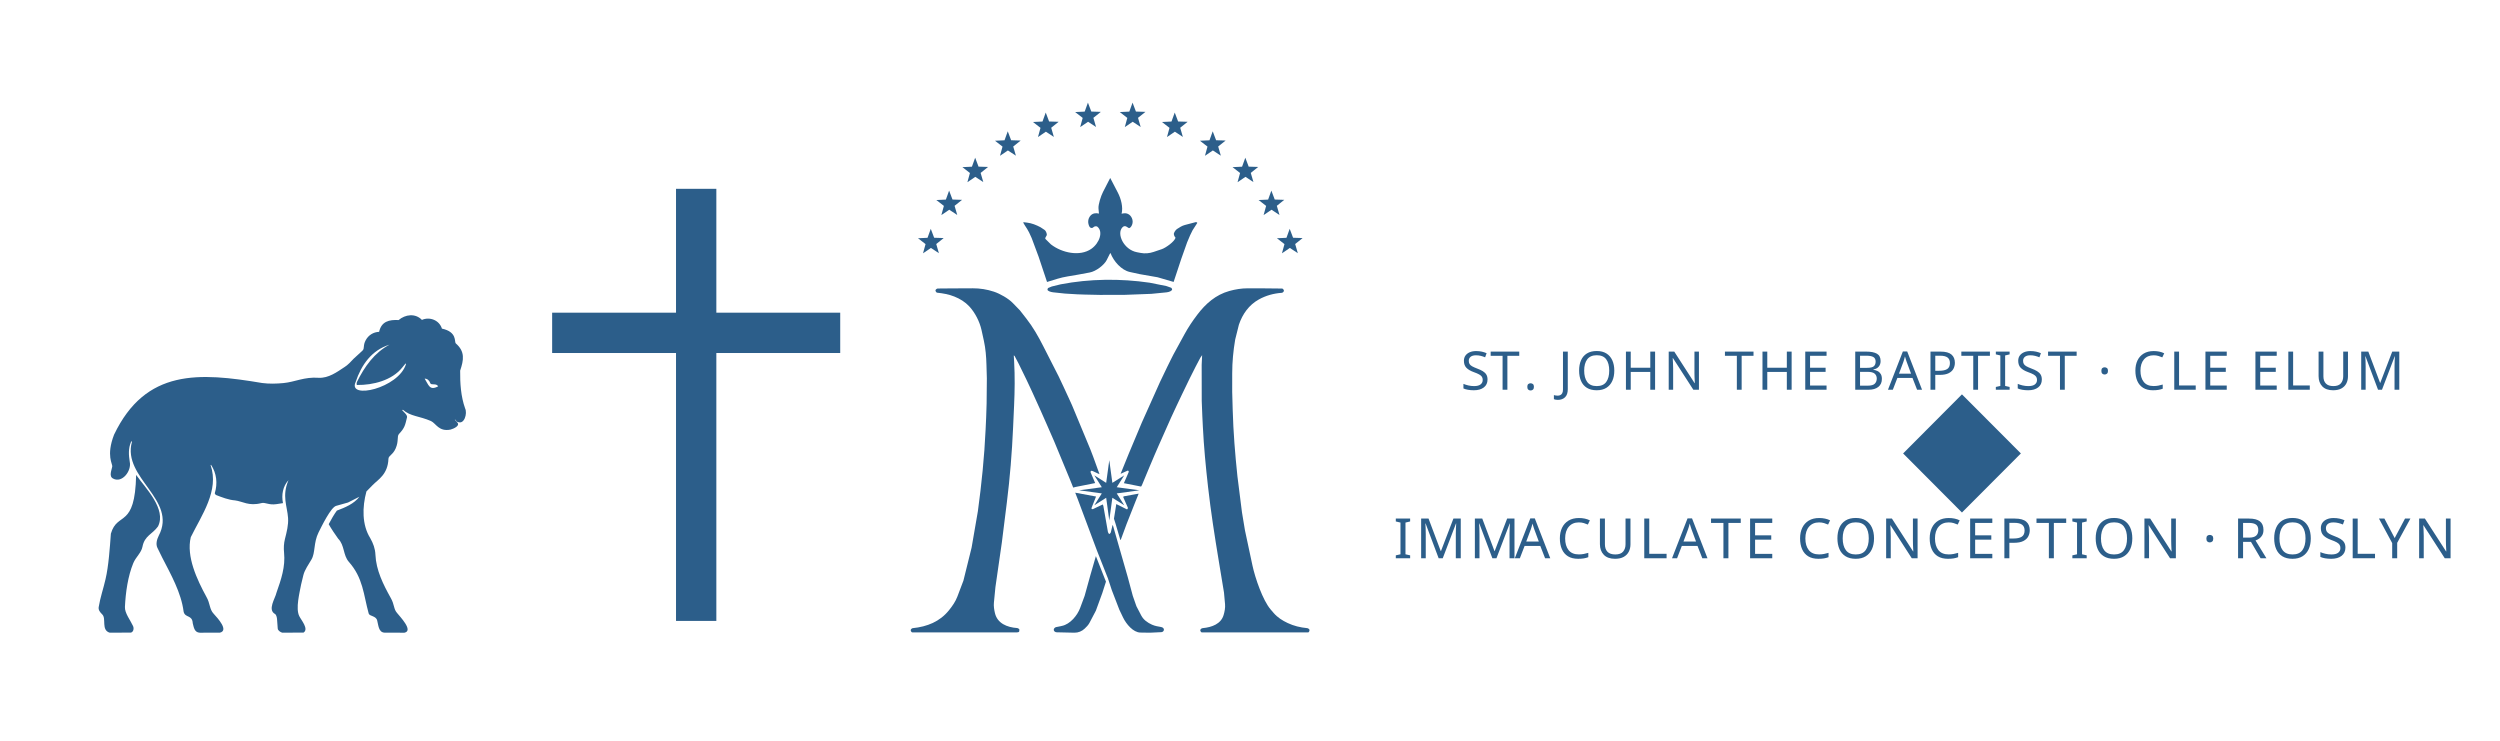
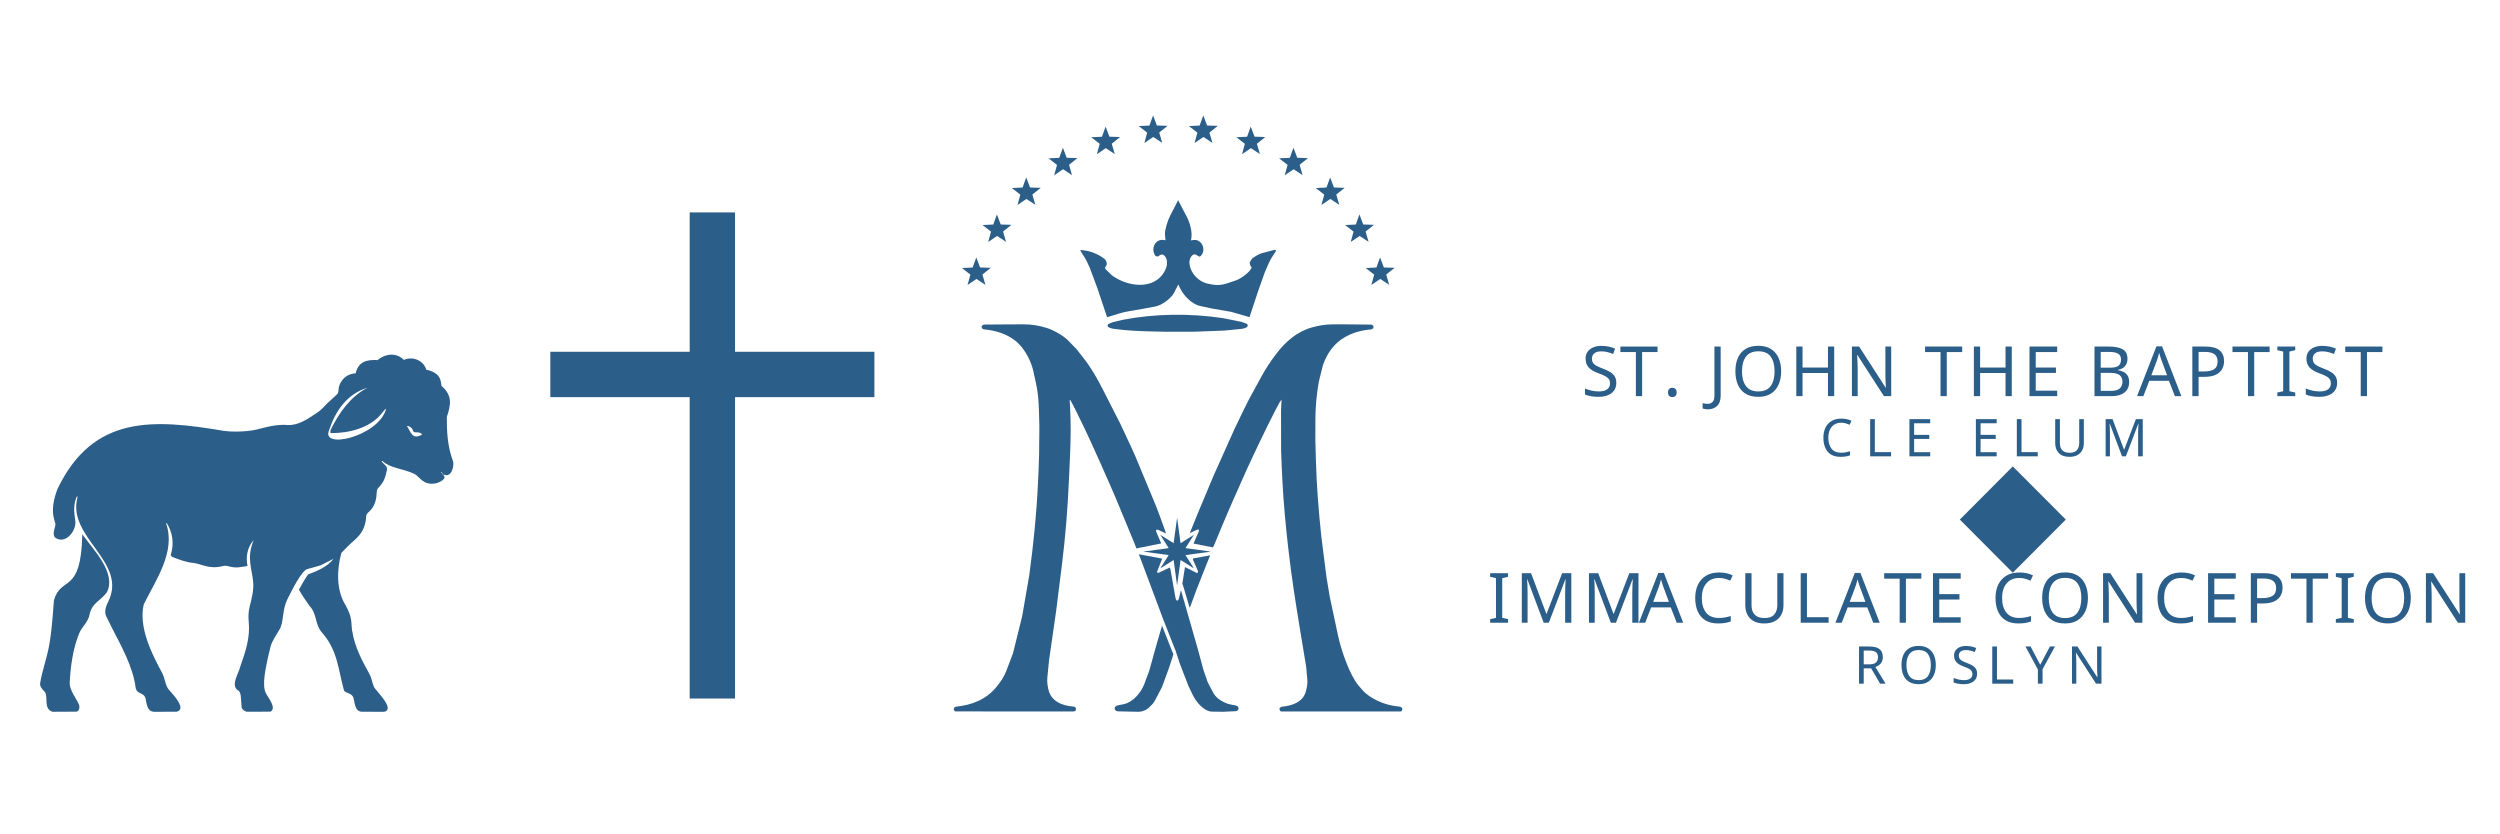
- <svg xmlns="http://www.w3.org/2000/svg" id="AB4-primary-lockup" viewBox="0 0 4050 1200">
+ <svg xmlns="http://www.w3.org/2000/svg" id="AB4-primary-lockup" viewBox="0 0 3600 1200">
  <g id="lockup-mono-navy">
    <g id="icon-group">
      <g id="lockup-m">
        <g id="crown-stars-accent">
-           <path d="M1793,421.07c-4.21,8.41-17.58,18.5-27.59,20.35l-19.25,3.57c-11.23,2.08-22.31,3.29-33.13,6.62l-16.83,5.18-13.66-40.93-11.23-30.18-4.13-9c-3.45-7.52-11.63-17.02-8.85-16.7l5.32.63c7.87.93,14.97,3.84,21.94,7.5l6.51,4.3c1.98,1.3,3.59,4.94,3.75,7.51.18,2.77-4.14,5.33-1.92,7.52l8.61,8.49c17.85,13.81,46.86,20,65.27,7.28,13.43-9.28,19.91-28.14,9.74-36.12-.98-.77-3.89-.59-4.88.09l-2.79,1.91c-1.08.74-3.92-.1-4.74-1.55-3.37-6.01-3.06-13.24,1.57-18.31,3.51-3.84,8.71-4.52,13.57-3.21l-.73-8.48c-.52-6.07,3.94-20.01,7.32-26.58l11.67-22.67,12.36,23.73c5.21,10,8.75,23.79,6.08,34.18l3.18-.55c7.06-1.22,12.76,3.59,14.38,10.32,1.84,7.63-3.61,14.33-5.87,13.5s-6.03-5.88-10.48-1.06c-9.61,10.41,2.29,36.07,23.6,40.17l6.05,1.16c6.97,1.34,14.28.66,20.99-1.61l13.33-4.51c6.2-2.09,21.04-12.45,22.15-18.67-1.46-1.36-3.39-5.04-2.39-7.46,1.07-2.58,2.89-5.21,5.06-6.64,3.99-2.63,7.95-5.17,12.48-6.36l17.63-4.65c.74-.19,2.92.69,2.45,1.42l-7.51,11.68-4.08,8.31-4.81,11.37-9.58,27.03-12.28,37.08-26.04-7.58-29.04-5.07-16.01-3.5c-13.41-2.93-26.22-17.26-31.22-30.73l-1.08,1.37-4.92,9.81Z" fill="#2c5e8a" />
-           <path d="M1822.04,477.66l-40.21.09-25.21-.56-11.58-.41c-13.29-.47-25.98-1.55-39.23-3.26-4.08-.53-8.61-2.13-8.91-4.19-.1-.69.62-2.57,1.29-2.85l5.62-2.34,14.47-3.54c47.09-9.09,96.7-9.54,144.16-2.62l27.26,5.48,7.63,2.71c.56.2,1.45,1.88,1.5,2.48.19,2.48-4.72,4.53-9.11,4.96l-24.47,2.41-43.21,1.64Z" fill="#2c5e8a" />
-           <polygon points="1821.24 818.53 1802.03 806.39 1797.03 843.11 1792.02 806.39 1772.81 818.53 1784.94 799.32 1748.22 794.31 1784.94 789.3 1772.81 770.09 1792.02 782.22 1797.03 745.51 1802.03 782.22 1821.24 770.09 1809.11 789.3 1845.83 794.31 1809.11 799.32 1821.24 818.53" fill="#2c5e8a" />
+           <path d="M1690.99,421.07c-4.21,8.41-17.58,18.5-27.59,20.35l-19.25,3.57c-11.23,2.08-22.31,3.29-33.13,6.62l-16.83,5.18-13.66-40.93-11.23-30.18-4.13-9c-3.45-7.52-11.63-17.02-8.85-16.7l5.32.63c7.87.93,14.97,3.84,21.94,7.5l6.51,4.3c1.98,1.3,3.59,4.94,3.75,7.51.18,2.77-4.14,5.33-1.92,7.52l8.61,8.49c17.85,13.81,46.86,20,65.27,7.28,13.43-9.28,19.91-28.14,9.74-36.12-.98-.77-3.89-.59-4.88.09l-2.79,1.91c-1.08.74-3.92-.1-4.74-1.55-3.37-6.01-3.06-13.24,1.57-18.31,3.51-3.84,8.71-4.52,13.57-3.21l-.73-8.48c-.52-6.07,3.94-20.01,7.32-26.58l11.67-22.67,12.36,23.73c5.21,10,8.75,23.79,6.08,34.18l3.18-.55c7.06-1.22,12.76,3.59,14.38,10.32,1.84,7.63-3.61,14.33-5.87,13.5s-6.03-5.88-10.48-1.06c-9.61,10.41,2.29,36.07,23.6,40.17l6.05,1.16c6.97,1.34,14.28.66,20.99-1.61l13.33-4.51c6.2-2.09,21.04-12.45,22.15-18.67-1.46-1.36-3.39-5.04-2.39-7.46,1.07-2.58,2.89-5.21,5.06-6.64,3.99-2.63,7.95-5.17,12.48-6.36l17.63-4.65c.74-.19,2.92.69,2.45,1.42l-7.51,11.68-4.08,8.31-4.81,11.37-9.58,27.03-12.28,37.08-26.04-7.58-29.04-5.07-16.01-3.5c-13.41-2.93-26.22-17.26-31.22-30.73l-1.08,1.37-4.92,9.81Z" fill="#2c5e8a" />
+           <path d="M1720.03,477.66l-40.21.09-25.21-.56-11.58-.41c-13.29-.47-25.98-1.55-39.23-3.26-4.08-.53-8.61-2.13-8.91-4.19-.1-.69.62-2.57,1.29-2.85l5.62-2.34,14.47-3.54c47.09-9.09,96.7-9.54,144.16-2.62l27.26,5.48,7.63,2.71c.56.2,1.45,1.88,1.5,2.48.19,2.48-4.72,4.53-9.11,4.96l-24.47,2.41-43.21,1.64Z" fill="#2c5e8a" />
+           <polygon points="1719.23 818.53 1700.02 806.39 1695.01 843.11 1690.01 806.39 1670.8 818.53 1682.93 799.32 1646.21 794.31 1682.93 789.3 1670.8 770.09 1690.01 782.22 1695.01 745.51 1700.02 782.22 1719.23 770.09 1707.1 789.3 1743.81 794.31 1707.1 799.32 1719.23 818.53" fill="#2c5e8a" />
          <g id="Stars">
-             <polygon id="Left_Star" data-name="Left Star" points="1521.02 410.17 1508.09 401.68 1495.29 410.37 1499.38 395.45 1487.16 385.96 1502.61 385.23 1507.86 370.68 1513.32 385.15 1528.79 385.64 1516.71 395.31 1521.02 410.17" fill="#2c5e8a" />
-             <polygon points="1550.73 348.27 1537.8 339.77 1525 348.46 1529.09 333.54 1516.87 324.05 1532.32 323.33 1537.57 308.77 1543.03 323.25 1558.5 323.74 1546.42 333.41 1550.73 348.27" fill="#2c5e8a" />
-             <polygon points="1592.93 294.98 1580 286.49 1567.2 295.18 1571.29 280.26 1559.07 270.77 1574.52 270.04 1579.77 255.49 1585.23 269.96 1600.7 270.45 1588.62 280.12 1592.93 294.98" fill="#2c5e8a" />
-             <polygon points="1645.74 252.21 1632.81 243.71 1620.01 252.4 1624.09 237.48 1611.87 228 1627.33 227.27 1632.57 212.72 1638.04 227.19 1653.5 227.68 1641.42 237.35 1645.74 252.21" fill="#2c5e8a" />
-             <polygon points="1707.26 221.83 1694.33 213.34 1681.53 222.03 1685.61 207.1 1673.39 197.62 1688.85 196.89 1694.09 182.34 1699.56 196.81 1715.02 197.3 1702.94 206.97 1707.26 221.83" fill="#2c5e8a" />
-             <polygon points="1775.6 205.74 1762.68 197.24 1749.88 205.93 1753.96 191.01 1741.74 181.53 1757.2 180.8 1762.44 166.25 1767.91 180.72 1783.37 181.21 1771.29 190.88 1775.6 205.74" fill="#2c5e8a" />
-             <polygon points="1847.9 205.74 1834.97 197.24 1822.17 205.93 1826.25 191.01 1814.03 181.53 1829.49 180.8 1834.73 166.25 1840.2 180.72 1855.66 181.21 1843.58 190.88 1847.9 205.74" fill="#2c5e8a" />
-             <polygon points="1916.24 221.83 1903.32 213.34 1890.52 222.03 1894.6 207.1 1882.38 197.62 1897.83 196.89 1903.08 182.34 1908.55 196.81 1924.01 197.3 1911.93 206.97 1916.24 221.83" fill="#2c5e8a" />
-             <polygon points="1977.76 252.21 1964.84 243.71 1952.04 252.4 1956.12 237.48 1943.9 228 1959.36 227.27 1964.6 212.72 1970.07 227.19 1985.53 227.68 1973.45 237.35 1977.76 252.21" fill="#2c5e8a" />
-             <polygon points="2030.57 294.98 2017.64 286.49 2004.84 295.18 2008.93 280.26 1996.71 270.77 2012.16 270.04 2017.41 255.49 2022.87 269.96 2038.33 270.45 2026.26 280.12 2030.57 294.98" fill="#2c5e8a" />
-             <polygon points="2072.77 348.27 2059.84 339.77 2047.04 348.46 2051.13 333.54 2038.91 324.05 2054.36 323.33 2059.61 308.77 2065.07 323.25 2080.53 323.74 2068.46 333.41 2072.77 348.27" fill="#2c5e8a" />
-             <polygon id="Right_Star" data-name="Right Star" points="2102.48 410.17 2089.55 401.68 2076.75 410.37 2080.84 395.45 2068.62 385.96 2084.07 385.23 2089.32 370.68 2094.78 385.15 2110.24 385.64 2098.17 395.31 2102.48 410.17" fill="#2c5e8a" />
+             <polygon id="Left_Star" data-name="Left Star" points="1419.01 410.17 1406.08 401.68 1393.28 410.37 1397.37 395.45 1385.15 385.96 1400.6 385.23 1405.85 370.68 1411.31 385.15 1426.77 385.64 1414.7 395.31 1419.01 410.17" fill="#2c5e8a" />
+             <polygon points="1448.72 348.27 1435.79 339.77 1422.99 348.46 1427.08 333.54 1414.86 324.05 1430.31 323.33 1435.56 308.77 1441.02 323.25 1456.48 323.74 1444.41 333.41 1448.72 348.27" fill="#2c5e8a" />
+             <polygon points="1490.92 294.98 1477.99 286.49 1465.19 295.18 1469.28 280.26 1457.06 270.77 1472.51 270.04 1477.76 255.49 1483.22 269.96 1498.68 270.45 1486.61 280.12 1490.92 294.98" fill="#2c5e8a" />
+             <polygon points="1543.72 252.21 1530.79 243.71 1518 252.4 1522.08 237.48 1509.86 228 1525.31 227.27 1530.56 212.72 1536.03 227.19 1551.49 227.68 1539.41 237.35 1543.72 252.21" fill="#2c5e8a" />
+             <polygon points="1605.24 221.83 1592.32 213.34 1579.52 222.03 1583.6 207.1 1571.38 197.62 1586.83 196.89 1592.08 182.34 1597.55 196.81 1613.01 197.3 1600.93 206.97 1605.24 221.83" fill="#2c5e8a" />
+             <polygon points="1673.59 205.74 1660.66 197.24 1647.87 205.93 1651.95 191.01 1639.73 181.53 1655.18 180.8 1660.43 166.25 1665.89 180.72 1681.36 181.21 1669.28 190.88 1673.59 205.74" fill="#2c5e8a" />
+             <polygon points="1745.88 205.74 1732.95 197.24 1720.16 205.93 1724.24 191.01 1712.02 181.53 1727.47 180.8 1732.72 166.25 1738.19 180.72 1753.65 181.21 1741.57 190.88 1745.88 205.74" fill="#2c5e8a" />
+             <polygon points="1814.23 221.83 1801.3 213.34 1788.51 222.03 1792.59 207.1 1780.37 197.62 1795.82 196.89 1801.07 182.34 1806.53 196.81 1822 197.3 1809.92 206.97 1814.23 221.83" fill="#2c5e8a" />
+             <polygon points="1875.75 252.21 1862.82 243.71 1850.03 252.4 1854.11 237.48 1841.89 228 1857.34 227.27 1862.59 212.72 1868.06 227.19 1883.52 227.68 1871.44 237.35 1875.75 252.21" fill="#2c5e8a" />
+             <polygon points="1928.56 294.98 1915.63 286.49 1902.83 295.18 1906.91 280.26 1894.69 270.77 1910.15 270.04 1915.39 255.49 1920.86 269.96 1936.32 270.45 1924.25 280.12 1928.56 294.98" fill="#2c5e8a" />
+             <polygon points="1970.76 348.27 1957.83 339.77 1945.03 348.46 1949.12 333.54 1936.9 324.05 1952.35 323.33 1957.59 308.77 1963.06 323.25 1978.52 323.74 1966.45 333.41 1970.76 348.27" fill="#2c5e8a" />
+             <polygon id="Right_Star" data-name="Right Star" points="2000.47 410.17 1987.54 401.68 1974.74 410.37 1978.82 395.45 1966.6 385.96 1982.06 385.23 1987.3 370.68 1992.77 385.15 2008.23 385.64 1996.16 395.31 2000.47 410.17" fill="#2c5e8a" />
          </g>
        </g>
        <g id="m-letterform">
          <g>
-             <path d="M1948.6,690.68l-.84-16.82-.95-24.42-.1-58.41.74-15.71-2.98,4.31-7.58,14.43-9.81,19.5-12.69,26.27-7.31,15.39-4.16,8.9-5.68,12.24-20.96,47.18-5.67,13.06-8.96,21.15-11.7,28.16c-.25.6-1.18,2.08-1.37,2.34l-10.17-2.01-17.73-3.49,7.67-17.62c.21-.49.29-2.12-.09-2.25l-1.5-.49-11.42,5.21,13.19-32.46,21.14-50.4,29.63-66.12,11.87-24.76,5.91-11.92,3.85-7.61,18.09-33.12c6.09-11.15,12.95-21.3,20.6-31.4,13.55-17.87,29.98-32.3,51.82-38.39,9.82-2.74,19.7-4.36,29.86-4.35l22.24.02,33.49.35c1.33.01,2.98,2.31,2.93,3.64-.04,1.19-1.88,3.17-3.29,3.27-13.4.97-25.72,4.32-37.36,10.78-16.06,8.91-26.37,23.53-32.29,40.83l-6.01,24.08c-3.09,18.21-4.82,36.17-4.83,54.73l-.02,30.09.82,29.36c1.01,36.09,3.85,71.22,7.63,107.18l7.37,58.48,4.86,29.32,12.13,56.82c4.3,20.13,16.66,56.43,29.48,71.34l4.91,5.7c6.17,7.17,14.11,12.22,22.71,16.26,10.03,4.71,20.31,7.2,31.52,8.26,1.48.14,3.14,1.36,3.67,2.44s-.46,4.49-2.23,4.49h-172.1c-1.42,0-2.73-2.85-2.46-3.9.38-1.45,2.06-2.86,3.87-3.03,14.91-1.4,29.71-6.78,33.94-21.32,1.63-5.62,2.83-11.63,2.29-17.54l-1.71-18.8-8.45-51.18c-6.63-40.15-12.81-79.49-17.38-119.92-3.7-32.75-6.77-64.73-8.44-98.12Z" fill="#2c5e8a" />
-             <path d="M1806.89,847.38l-2.28-7.07,3.77-23.73,17.11,8.55c.93.47,2.16-2.43,1.62-2.78l-7.38-16.72.4-1.49,18.6-3.38,5.91-1.07-4.8,11.88-14.7,37.18-9,24.39-.61,1.65c-.12.32-.75-.65-.88-1.07l-3.35-11.41-4.41-14.93Z" fill="#2c5e8a" />
-             <path d="M1642.32,575.69l.59,10.46c1.34,23.68.99,46.87-.08,70.59l-1.62,35.93c-1.84,40.86-5.04,80.91-10.12,121.45l-8.15,65.08-10.33,71.77-2.47,25.27c-.56,5.74.38,11.54,1.69,17.07,3.9,16.47,19.45,22.97,36,24.13,1.31.09,3.68,1.58,3.62,2.74-.06,1.13-.21,2.37-.41,2.98-.25.77-2.25,1.32-3.48,1.32l-169.68-.02c-1.49,0-2.72-2.82-2.52-3.91s1.84-2.77,3.19-2.91c23.54-2.43,43.95-10.55,58.8-29.02,5.5-6.85,10.49-13.93,13.6-22.15l9.82-25.93,13.22-53.39,10.17-58.94c6.01-44.21,10.48-87.8,12.52-132.29l.9-19.65.74-22.75.38-40.6-.64-21.99c-.38-13.19-1.36-26.04-4.18-38.9l-3.79-17.29c-2.96-13.48-10.46-28.33-19.99-38.52-6.68-7.14-14.96-12.18-24-15.8-9.14-3.66-18.17-5.21-28.07-6.27-1.19-.13-2.75-2.64-2.56-3.81.21-1.31,2.24-2.93,3.65-2.94l21.3-.19,35.25-.17c11.8-.06,23.28,1.76,34.48,5.48,9.98,3.32,23.43,11.02,30.44,18.24l11.61,11.94,10.72,13.73c10.65,13.64,18.97,28.33,26.87,43.82l25.2,49.45,7.83,16.6,8.47,18.35,5.37,11.79,29.79,71.7,4.54,11.82,10.16,28.08-2.43-.92-8.67-4.06c-.48-.23-1.74-.41-2.17-.42-.57-.01-1.43,1.74-1.2,2.28l6.82,16.11.65,1.54c.02.06-.66.12-1.25.24l-14.76,2.96-15.75,3.11-3.79,1.01-5.28-13.15-25.42-61.4-10.9-24.96-11.2-25.35-12.93-28.53-4.13-8.93-5.97-12.69-12.56-25.74-6.46-12.32c-.12-.23-1.62-1.28-1.44-1.13Z" fill="#2c5e8a" />
+             <path d="M1846.58,690.68l-.84-16.82-.95-24.42-.1-58.41.74-15.71-2.98,4.31-7.58,14.43-9.81,19.5-12.69,26.27-7.31,15.39-4.16,8.9-5.68,12.24-20.96,47.18-5.67,13.06-8.96,21.15-11.7,28.16c-.25.6-1.18,2.08-1.37,2.34l-10.17-2.01-17.73-3.49,7.67-17.62c.21-.49.29-2.12-.09-2.25l-1.5-.49-11.42,5.21,13.19-32.46,21.14-50.4,29.63-66.12,11.87-24.76,5.91-11.92,3.85-7.61,18.09-33.12c6.09-11.15,12.95-21.3,20.6-31.4,13.55-17.87,29.98-32.3,51.82-38.39,9.82-2.74,19.7-4.36,29.86-4.35l22.24.02,33.49.35c1.33.01,2.98,2.31,2.93,3.64-.04,1.19-1.88,3.17-3.29,3.27-13.4.97-25.72,4.32-37.36,10.78-16.06,8.91-26.37,23.53-32.29,40.83l-6.01,24.08c-3.09,18.21-4.82,36.17-4.83,54.73l-.02,30.09.82,29.36c1.01,36.09,3.85,71.22,7.63,107.18l7.37,58.48,4.86,29.32,12.13,56.82c4.3,20.13,16.66,56.43,29.48,71.34l4.91,5.7c6.17,7.17,14.11,12.22,22.71,16.26,10.03,4.71,20.31,7.2,31.52,8.26,1.48.14,3.14,1.36,3.67,2.44s-.46,4.49-2.23,4.49h-172.1c-1.42,0-2.73-2.85-2.46-3.9.38-1.45,2.06-2.86,3.87-3.03,14.91-1.4,29.71-6.78,33.94-21.32,1.63-5.62,2.83-11.63,2.29-17.54l-1.71-18.8-8.45-51.18c-6.63-40.15-12.81-79.49-17.38-119.92-3.7-32.75-6.77-64.73-8.44-98.12Z" fill="#2c5e8a" />
+             <path d="M1704.88,847.38l-2.28-7.07,3.77-23.73,17.11,8.55c.93.47,2.16-2.43,1.62-2.78l-7.38-16.72.4-1.49,18.6-3.38,5.91-1.07-4.8,11.88-14.7,37.18-9,24.39-.61,1.65c-.12.32-.75-.65-.88-1.07l-3.35-11.41-4.41-14.93Z" fill="#2c5e8a" />
+             <path d="M1540.31,575.69l.59,10.46c1.34,23.68.99,46.87-.08,70.59l-1.62,35.93c-1.84,40.86-5.04,80.91-10.12,121.45l-8.15,65.08-10.33,71.77-2.47,25.27c-.56,5.74.38,11.54,1.69,17.07,3.9,16.47,19.45,22.97,36,24.13,1.31.09,3.68,1.58,3.62,2.74-.06,1.13-.21,2.37-.41,2.98-.25.77-2.25,1.32-3.48,1.32l-169.68-.02c-1.49,0-2.72-2.82-2.52-3.91s1.84-2.77,3.19-2.91c23.54-2.43,43.95-10.55,58.8-29.02,5.5-6.85,10.49-13.93,13.6-22.15l9.82-25.93,13.22-53.39,10.17-58.94c6.01-44.21,10.48-87.8,12.52-132.29l.9-19.65.74-22.75.38-40.6-.64-21.99c-.38-13.19-1.36-26.04-4.18-38.9l-3.79-17.29c-2.96-13.48-10.46-28.33-19.99-38.52-6.68-7.14-14.96-12.18-24-15.8-9.14-3.66-18.17-5.21-28.07-6.27-1.19-.13-2.75-2.64-2.56-3.81.21-1.31,2.24-2.93,3.65-2.94l21.3-.19,35.25-.17c11.8-.06,23.28,1.76,34.48,5.48,9.98,3.32,23.43,11.02,30.44,18.24l11.61,11.94,10.72,13.73c10.65,13.64,18.97,28.33,26.87,43.82l25.2,49.45,7.83,16.6,8.47,18.35,5.37,11.79,29.79,71.7,4.54,11.82,10.16,28.08-2.43-.92-8.67-4.06c-.48-.23-1.74-.41-2.17-.42-.57-.01-1.43,1.74-1.2,2.28l6.82,16.11.65,1.54c.02.06-.66.12-1.25.24l-14.76,2.96-15.75,3.11-3.79,1.01-5.28-13.15-25.42-61.4-10.9-24.96-11.2-25.35-12.93-28.53-4.13-8.93-5.97-12.69-12.56-25.74-6.46-12.32c-.12-.23-1.62-1.28-1.44-1.13Z" fill="#2c5e8a" />
          </g>
          <g>
-             <path d="M1885.54,1019.61c-1.08-5.58-8.45-2.89-19.21-7.59-7.28-3.17-13.9-7.96-17.55-14.97l-7.8-14.98-5.88-16.88-8.11-30.15-24.04-83.92c-.18-.09-.5-.25-.69-.35l-2.77,11.82c-.17.71-1.79,2.55-2.39,2.44-.92-.17-2.1-2.3-2.28-3.37l-5.49-31.24-1.92-10.9c-.09-.53-.8-2.2-.92-2.32l-15.94,7.57c-.53.25-2.2,0-2.26-.43-.04-.29-.04-1.4.14-1.85l7.15-18.1-33.73-6.24,3.98,10.19,31.63,84.63h.02s16.96,43.01,16.96,43.01c.15-.02.23-.01.1.05l6.6,20.06,12.22,31.72,6.05,12.63c5,10.44,16.36,24.11,27.91,24.29l15.75.24,18.72-.9c1.99-.1,4.15-2.45,3.76-4.47Z" fill="#2c5e8a" />
-             <path d="M1802.26,850.77h0c-.24-.12-.17-.09,0,0Z" fill="#2c5e8a" />
+             <path d="M1783.53,1019.61c-1.08-5.58-8.45-2.89-19.21-7.59-7.28-3.17-13.9-7.96-17.55-14.97l-7.8-14.98-5.88-16.88-8.11-30.15-24.04-83.92c-.18-.09-.5-.25-.69-.35l-2.77,11.82c-.17.71-1.79,2.55-2.39,2.44-.92-.17-2.1-2.3-2.28-3.37l-5.49-31.24-1.92-10.9c-.09-.53-.8-2.2-.92-2.32l-15.94,7.57c-.53.25-2.2,0-2.26-.43-.04-.29-.04-1.4.14-1.85l7.15-18.1-33.73-6.24,3.98,10.19,31.63,84.63h.02s16.96,43.01,16.96,43.01c.15-.02.23-.01.1.05l6.6,20.06,12.22,31.72,6.05,12.63c5,10.44,16.36,24.11,27.91,24.29l15.75.24,18.72-.9c1.99-.1,4.15-2.45,3.76-4.47Z" fill="#2c5e8a" />
+             <path d="M1700.24,850.77h0c-.24-.12-.17-.09,0,0Z" fill="#2c5e8a" />
          </g>
-           <path d="M1790.13,938.45h-.01s-14.79-37.52-14.79-37.52l-8.72,30.08-9.52,34.33-7.26,19.58c-4.53,12.22-16.3,26.31-29.44,29.02l-9.51,1.97c-2.12.44-3.98,2.55-3.8,4.59.19,2.14,2.4,3.77,4.78,3.82l28.54.65c6.33.14,12.38-2.37,16.84-6.67,2.93-2.82,5.88-5.76,7.76-9.35l10.35-19.73,10.41-28.53,5.9-18.43-1.51-3.84Z" fill="#2c5e8a" />
+           <path d="M1688.12,938.45h-.01s-14.79-37.52-14.79-37.52l-8.72,30.08-9.52,34.33-7.26,19.58c-4.53,12.22-16.3,26.31-29.44,29.02l-9.51,1.97c-2.12.44-3.98,2.55-3.8,4.59.19,2.14,2.4,3.77,4.78,3.82l28.54.65c6.33.14,12.38-2.37,16.84-6.67,2.93-2.82,5.88-5.76,7.76-9.35l10.35-19.73,10.41-28.53,5.9-18.43-1.51-3.84Z" fill="#2c5e8a" />
        </g>
      </g>
      <g id="lockup-lamb">
-         <path d="M651.36,664.25c2.15,2.99,8.87,7.67,8.02,11.85-3.1,12.69-3.52,16.81-12.98,26.91-3.72,3.98-.08,11.11-5.45,23.5-4.54,10.47-11.43,11.41-11.65,16.69-1.06,25.56-16.56,33.37-25.58,42.6l-10.09,10.32c-6.96,25.46-7.27,54.23,6.16,75.65,4.8,8.51,7.98,16.91,8.4,26.77,1.08,25.26,12.67,48.28,24.71,69.95,6.27,10.82,4.55,17.97,10.24,24.41,4.38,5.66,27.33,29,12,32.1,0,0-32.31-.11-32.31-.11-9.85-.5-9.81-12.77-11.79-19.63-1.85-7.96-12.6-6.67-13.77-11.42-8.53-30.88-8.87-57.42-32.27-83.79-9.37-10.9-6.66-26.73-17.1-37.29-4.14-5.61-12.11-17.47-15.39-23.6,4.3-7.96,8-14.85,13.22-21.98,13.05-4.92,27.89-10.96,36.48-22.46l-18.5,9.37-18.99,5.35c-8.7,1.95-24.27,34.4-28.69,43.16-8.3,16.7-4.95,33.01-11.55,43.96-4.47,7.79-10.82,16.37-13.01,25.16,0,0-3.66,15.11-3.66,15.11-2.49,13.59-9.19,38.91-2.98,51.31,3.02,6.34,15.92,20.91,6.87,26.66l-34.59.13c-2.97-.9-6.95-3.56-7.18-6.67l-1.15-15.55c-.17-2.24-1.22-6.72-2.97-7.88-12.97-6.88.05-25.19,2.09-34.68,7.53-21.4,14.61-41.89,12.28-64.91-.77-7.57-.39-14.79,1.45-22.19,2.77-11.09,5.83-22.47,5.04-33.96-1.33-19.36-10.3-35.56.68-61.26-9.19,10.12-11.62,23.82-8.92,37.25l-10.55,1.62c-12.48,1.92-18.03-3.33-24.36-1.69-20.53,5.33-30.48-2.85-42.86-4.39-10.22-.7-21.16-4.98-30.61-8.68-.83-.31-2.07-2.24-2.15-2.8,4.92-15.93,3.01-32.53-6-46.15l-.75.46c14.41,41.06-14.68,81.42-32.08,116.75-7.58,31.37,10.17,68.93,25.3,96.68,6.33,10.89,4.7,20.01,11.84,27.48,6.87,7.49,24.58,26.96,10.13,30.53,0,0-32.56.1-32.56.1-8.95-.35-9.81-8.81-11.54-15.36-.76-14.02-12.35-8.24-14.77-18.67-3.92-31.04-20.82-60.62-34.85-87.99,0,0-7.6-15.49-7.6-15.49-2.99-6.09-.8-13.71,2.12-19.62,30.74-58.47-59.17-93.41-43.53-151.56-.03-1.92-.53-2.25-1.41-.33-4.46,10.91-3.74,20.87-2.03,31.98,3.41,14.91-12.56,35.5-27.11,27.23-7-3.57-2.17-13.74-1.23-19.25.99-4.25-10.35-17.25,2.96-51.78,51.18-106.81,137.84-100.88,239.89-83.67,11.57,1.51,23.11,1.19,34.74.07,18.43-1.77,33.59-10.27,56.86-8.53,15.92.81,29.62-9.28,42.25-17.65,4.02-2.22,11.39-9.84,14.45-13.31,0,0,14.06-12.89,14.06-12.89,4.2-3.85.45-8.14,5.56-17.31,4.52-8.1,12.34-12.89,21.55-13.29,3.85-17.06,16.3-19.82,31.59-19.08,10.88-9.14,27-11.4,37.78-.25,12.66-5.6,28.18.48,32.4,14.12,24.97,5.34,19.94,21.27,22.35,23.84,15.51,13.36,12.94,27.01,7.19,44.22-.23,20.46,1.12,41.69,7.97,61.04,4.13,8.24-1.37,27.39-12.16,21.91l-1.35.16c7.16,5.69-5.04,11.12-10.15,12.43-18.93,3.68-23.27-9.9-31.57-13.87-18.57-8.15-33.54-7.54-45.39-18.21l-1.4.4ZM651.59,595.46c-16.61,20.78-47.35,28.53-73.18,28.21-1.09.07-.65-4.05-.04-5.13,12.16-24.46,28.1-47.19,52.73-60.21-29.03,8.93-45.72,32.76-55,60.62-13.29,28.85,69.33,10.08,81.52-28.8l-.41-1.57-5.62,6.86ZM697.03,620.7c-1.37-4.35-4.97-7.46-9.08-7.28,6.47,10,7.65,20.02,21.89,12.45-3.17-5.75-11.55-1.16-12.81-5.17ZM651.84,662.61l-1.21-.11,1.21.11ZM738.95,680.92l-2.18-1.46,1.12,2.04,1.06-.58ZM739.47,681.6l-.84.87.65.59.82-.75-.63-.72Z" fill="#2c5e8a" />
-         <path d="M215.39,1013.94c1.82,3.39,1.26,9.46-3.13,10.84l-34.5.19c-14.25-4.24-5.16-22.79-12.04-29.54-3.44-3.38-6.79-7.27-5.79-12.21,2.45-15.2,7.68-30.06,11.04-44.99,5.02-21.17,7.03-51.72,8.65-73.67,10.55-36.6,39.14-7.23,40.91-95.2,15.62,21.98,49.39,55.4,35.47,83.39-9.12,12.83-21.71,14.81-25.21,32.98-1.91,9.92-10.8,16.63-14.9,26.63-8.72,21.24-12.41,47.52-13.49,70.86-.64,9.79,9.21,22.22,13,30.73Z" fill="#2c5e8a" />
+         <path d="M549.34,664.25c2.15,2.99,8.87,7.67,8.02,11.85-3.1,12.69-3.52,16.81-12.98,26.91-3.72,3.98-.08,11.11-5.45,23.5-4.54,10.47-11.43,11.41-11.65,16.69-1.06,25.56-16.56,33.37-25.58,42.6l-10.09,10.32c-6.96,25.46-7.27,54.23,6.16,75.65,4.8,8.51,7.98,16.91,8.4,26.77,1.08,25.26,12.67,48.28,24.71,69.95,6.27,10.82,4.55,17.97,10.24,24.41,4.38,5.66,27.33,29,12,32.1,0,0-32.31-.11-32.31-.11-9.85-.5-9.81-12.77-11.79-19.63-1.85-7.96-12.6-6.67-13.77-11.42-8.53-30.88-8.87-57.42-32.27-83.79-9.37-10.9-6.66-26.73-17.1-37.29-4.14-5.61-12.11-17.47-15.39-23.6,4.3-7.96,8-14.85,13.22-21.98,13.05-4.92,27.89-10.96,36.48-22.46l-18.5,9.37-18.99,5.35c-8.7,1.95-24.27,34.4-28.69,43.16-8.3,16.7-4.95,33.01-11.55,43.96-4.47,7.79-10.82,16.37-13.01,25.16,0,0-3.66,15.11-3.66,15.11-2.49,13.59-9.19,38.91-2.98,51.31,3.02,6.34,15.92,20.91,6.87,26.66l-34.59.13c-2.97-.9-6.95-3.56-7.18-6.67l-1.15-15.55c-.17-2.24-1.22-6.72-2.97-7.88-12.97-6.88.05-25.19,2.09-34.68,7.53-21.4,14.61-41.89,12.28-64.91-.77-7.57-.39-14.79,1.45-22.19,2.77-11.09,5.83-22.47,5.04-33.96-1.33-19.36-10.3-35.56.68-61.26-9.19,10.12-11.62,23.82-8.92,37.25l-10.55,1.62c-12.48,1.92-18.03-3.33-24.36-1.69-20.53,5.33-30.48-2.85-42.86-4.39-10.22-.7-21.16-4.98-30.61-8.68-.83-.31-2.07-2.24-2.15-2.8,4.92-15.93,3.01-32.53-6-46.15l-.75.46c14.41,41.06-14.68,81.42-32.08,116.75-7.58,31.37,10.17,68.93,25.3,96.68,6.33,10.89,4.7,20.01,11.84,27.48,6.87,7.49,24.58,26.96,10.13,30.53,0,0-32.56.1-32.56.1-8.95-.35-9.81-8.81-11.54-15.36-.76-14.02-12.35-8.24-14.77-18.67-3.92-31.04-20.82-60.62-34.85-87.99,0,0-7.6-15.49-7.6-15.49-2.99-6.09-.8-13.71,2.12-19.62,30.74-58.47-59.17-93.41-43.53-151.56-.03-1.92-.53-2.25-1.41-.33-4.46,10.91-3.74,20.87-2.03,31.98,3.41,14.91-12.56,35.5-27.11,27.23-7-3.57-2.17-13.74-1.23-19.25.99-4.25-10.35-17.25,2.96-51.78,51.18-106.81,137.84-100.88,239.89-83.67,11.57,1.51,23.11,1.19,34.74.07,18.43-1.77,33.59-10.27,56.86-8.53,15.92.81,29.62-9.28,42.25-17.65,4.02-2.22,11.39-9.84,14.45-13.31,0,0,14.06-12.89,14.06-12.89,4.2-3.85.45-8.14,5.56-17.31,4.52-8.1,12.34-12.89,21.55-13.29,3.85-17.06,16.3-19.82,31.59-19.08,10.88-9.14,27-11.4,37.78-.25,12.66-5.6,28.18.48,32.4,14.12,24.97,5.34,19.94,21.27,22.35,23.84,15.51,13.36,12.94,27.01,7.19,44.22-.23,20.46,1.12,41.69,7.97,61.04,4.13,8.24-1.37,27.39-12.16,21.91l-1.35.16c7.16,5.69-5.04,11.12-10.15,12.43-18.93,3.68-23.27-9.9-31.57-13.87-18.57-8.15-33.54-7.54-45.39-18.21l-1.4.4ZM549.57,595.46c-16.61,20.78-47.35,28.53-73.18,28.21-1.09.07-.65-4.05-.04-5.13,12.16-24.46,28.1-47.19,52.73-60.21-29.03,8.93-45.72,32.76-55,60.62-13.29,28.85,69.33,10.08,81.52-28.8l-.41-1.57-5.62,6.86ZM595.02,620.7c-1.37-4.35-4.97-7.46-9.08-7.28,6.47,10,7.65,20.02,21.89,12.45-3.17-5.75-11.55-1.16-12.81-5.17ZM549.82,662.61l-1.21-.11,1.21.11ZM636.94,680.92l-2.18-1.46,1.12,2.04,1.06-.58ZM637.46,681.6l-.84.87.65.59.82-.75-.63-.72Z" fill="#2c5e8a" />
+         <path d="M113.38,1013.94c1.82,3.39,1.26,9.46-3.13,10.84l-34.5.19c-14.25-4.24-5.16-22.79-12.04-29.54-3.44-3.38-6.79-7.27-5.79-12.21,2.45-15.2,7.68-30.06,11.04-44.99,5.02-21.17,7.03-51.72,8.65-73.67,10.55-36.6,39.14-7.23,40.91-95.2,15.62,21.98,49.39,55.4,35.47,83.39-9.12,12.83-21.71,14.81-25.21,32.98-1.91,9.92-10.8,16.63-14.9,26.63-8.72,21.24-12.41,47.52-13.49,70.86-.64,9.79,9.21,22.22,13,30.73Z" fill="#2c5e8a" />
      </g>
-       <polygon id="lockup-cross" points="1361.15 506.54 1160.48 506.54 1160.48 305.88 1095.15 305.88 1095.15 506.54 894.48 506.54 894.48 571.88 1095.15 571.88 1095.15 1005.88 1160.48 1005.88 1160.48 571.88 1361.15 571.88 1361.15 506.54" fill="#2c5e8a" />
+       <polygon id="lockup-cross" points="1259.14 506.54 1058.47 506.54 1058.47 305.88 993.14 305.88 993.14 506.54 792.47 506.54 792.47 571.88 993.14 571.88 993.14 1005.88 1058.47 1005.88 1058.47 571.88 1259.14 571.88 1259.14 506.54" fill="#2c5e8a" />
    </g>
    <g id="text-block">
-       <text transform="translate(2366.354 631.3625)" fill="#2c5e8a" font-family="CormorantSC-Regular, 'Cormorant SC'" font-size="86.51">
-         <tspan x="0" y="0" letter-spacing=".06em">S</tspan>
-         <tspan x="47.67" y="0" letter-spacing="0em">T</tspan>
-         <tspan x="101.65" y="0" letter-spacing=".06em">. JOHN THE BAPTIST · CLE ELUM</tspan>
-       </text>
-       <text transform="translate(3082.301 799.5109)" fill="#2c5e8a" font-family="CormorantSC-Regular, 'Cormorant SC'" font-size="250" letter-spacing=".06em">
+       <text transform="translate(2821.555 800.1403)" fill="#2c5e8a" font-family="CormorantSC-Regular, 'Cormorant SC'" font-size="200" letter-spacing=".06em">
        <tspan x="0" y="0">◆</tspan>
      </text>
-       <text transform="translate(2257.611 904.3454)" fill="#2c5e8a" font-family="CormorantSC-Regular, 'Cormorant SC'" font-size="90">
-         <tspan x="0" y="0" letter-spacing=".06em">IMM</tspan>
-         <tspan x="196.38" y="0" letter-spacing=".05em">A</tspan>
-         <tspan x="263.88" y="0" letter-spacing=".06em">CUL</tspan>
-         <tspan x="451.08" y="0" letter-spacing="0em">A</tspan>
-         <tspan x="513.36" y="0" letter-spacing=".06em">TE CONCEPTION · </tspan>
-         <tspan x="1359.34" y="0" letter-spacing=".01em">R</tspan>
-         <tspan x="1421.08" y="0" letter-spacing=".06em">OS</tspan>
-         <tspan x="1545.01" y="0" letter-spacing=".04em">L</tspan>
-         <tspan x="1596.31" y="0" letter-spacing=".06em">YN</tspan>
-       </text>
+       <g>
+         <text transform="translate(2141.812 896.7708)" fill="#2c5e8a" font-family="CormorantSC-Regular, 'Cormorant SC'" font-size="100">
+           <tspan x="0" y="0" letter-spacing=".06em">IMM</tspan>
+           <tspan x="218.2" y="0" letter-spacing=".05em">A</tspan>
+           <tspan x="293.2" y="0" letter-spacing=".06em">CUL</tspan>
+           <tspan x="501.19" y="0" letter-spacing="0em">A</tspan>
+           <tspan x="570.4" y="0" letter-spacing=".06em">TE CONCEPTION</tspan>
+         </text>
+         <text transform="translate(2669.73 984.4879)" fill="#2c5e8a" font-family="CormorantSC-Regular, 'Cormorant SC'" font-size="75">
+           <tspan x="0" y="0" letter-spacing=".18em">R</tspan>
+           <tspan x="63.82" y="0" letter-spacing=".23em">OS</tspan>
+           <tspan x="191.85" y="0" letter-spacing=".2em">L</tspan>
+           <tspan x="246.97" y="0" letter-spacing=".23em">YN</tspan>
+         </text>
+       </g>
+       <g>
+         <text transform="translate(2277.262 570.4561)" fill="#2c5e8a" font-family="CormorantSC-Regular, 'Cormorant SC'" font-size="100">
+           <tspan x="0" y="0" letter-spacing=".06em">S</tspan>
+           <tspan x="55.1" y="0" letter-spacing="0em">T</tspan>
+           <tspan x="117.5" y="0" letter-spacing=".06em">. JOHN THE BAPTIST</tspan>
+         </text>
+         <text transform="translate(2621.094 657.097)" fill="#2c5e8a" font-family="CormorantSC-Regular, 'Cormorant SC'" font-size="75" letter-spacing=".23em">
+           <tspan x="0" y="0">CLE ELUM</tspan>
+         </text>
+       </g>
    </g>
  </g>
</svg>
